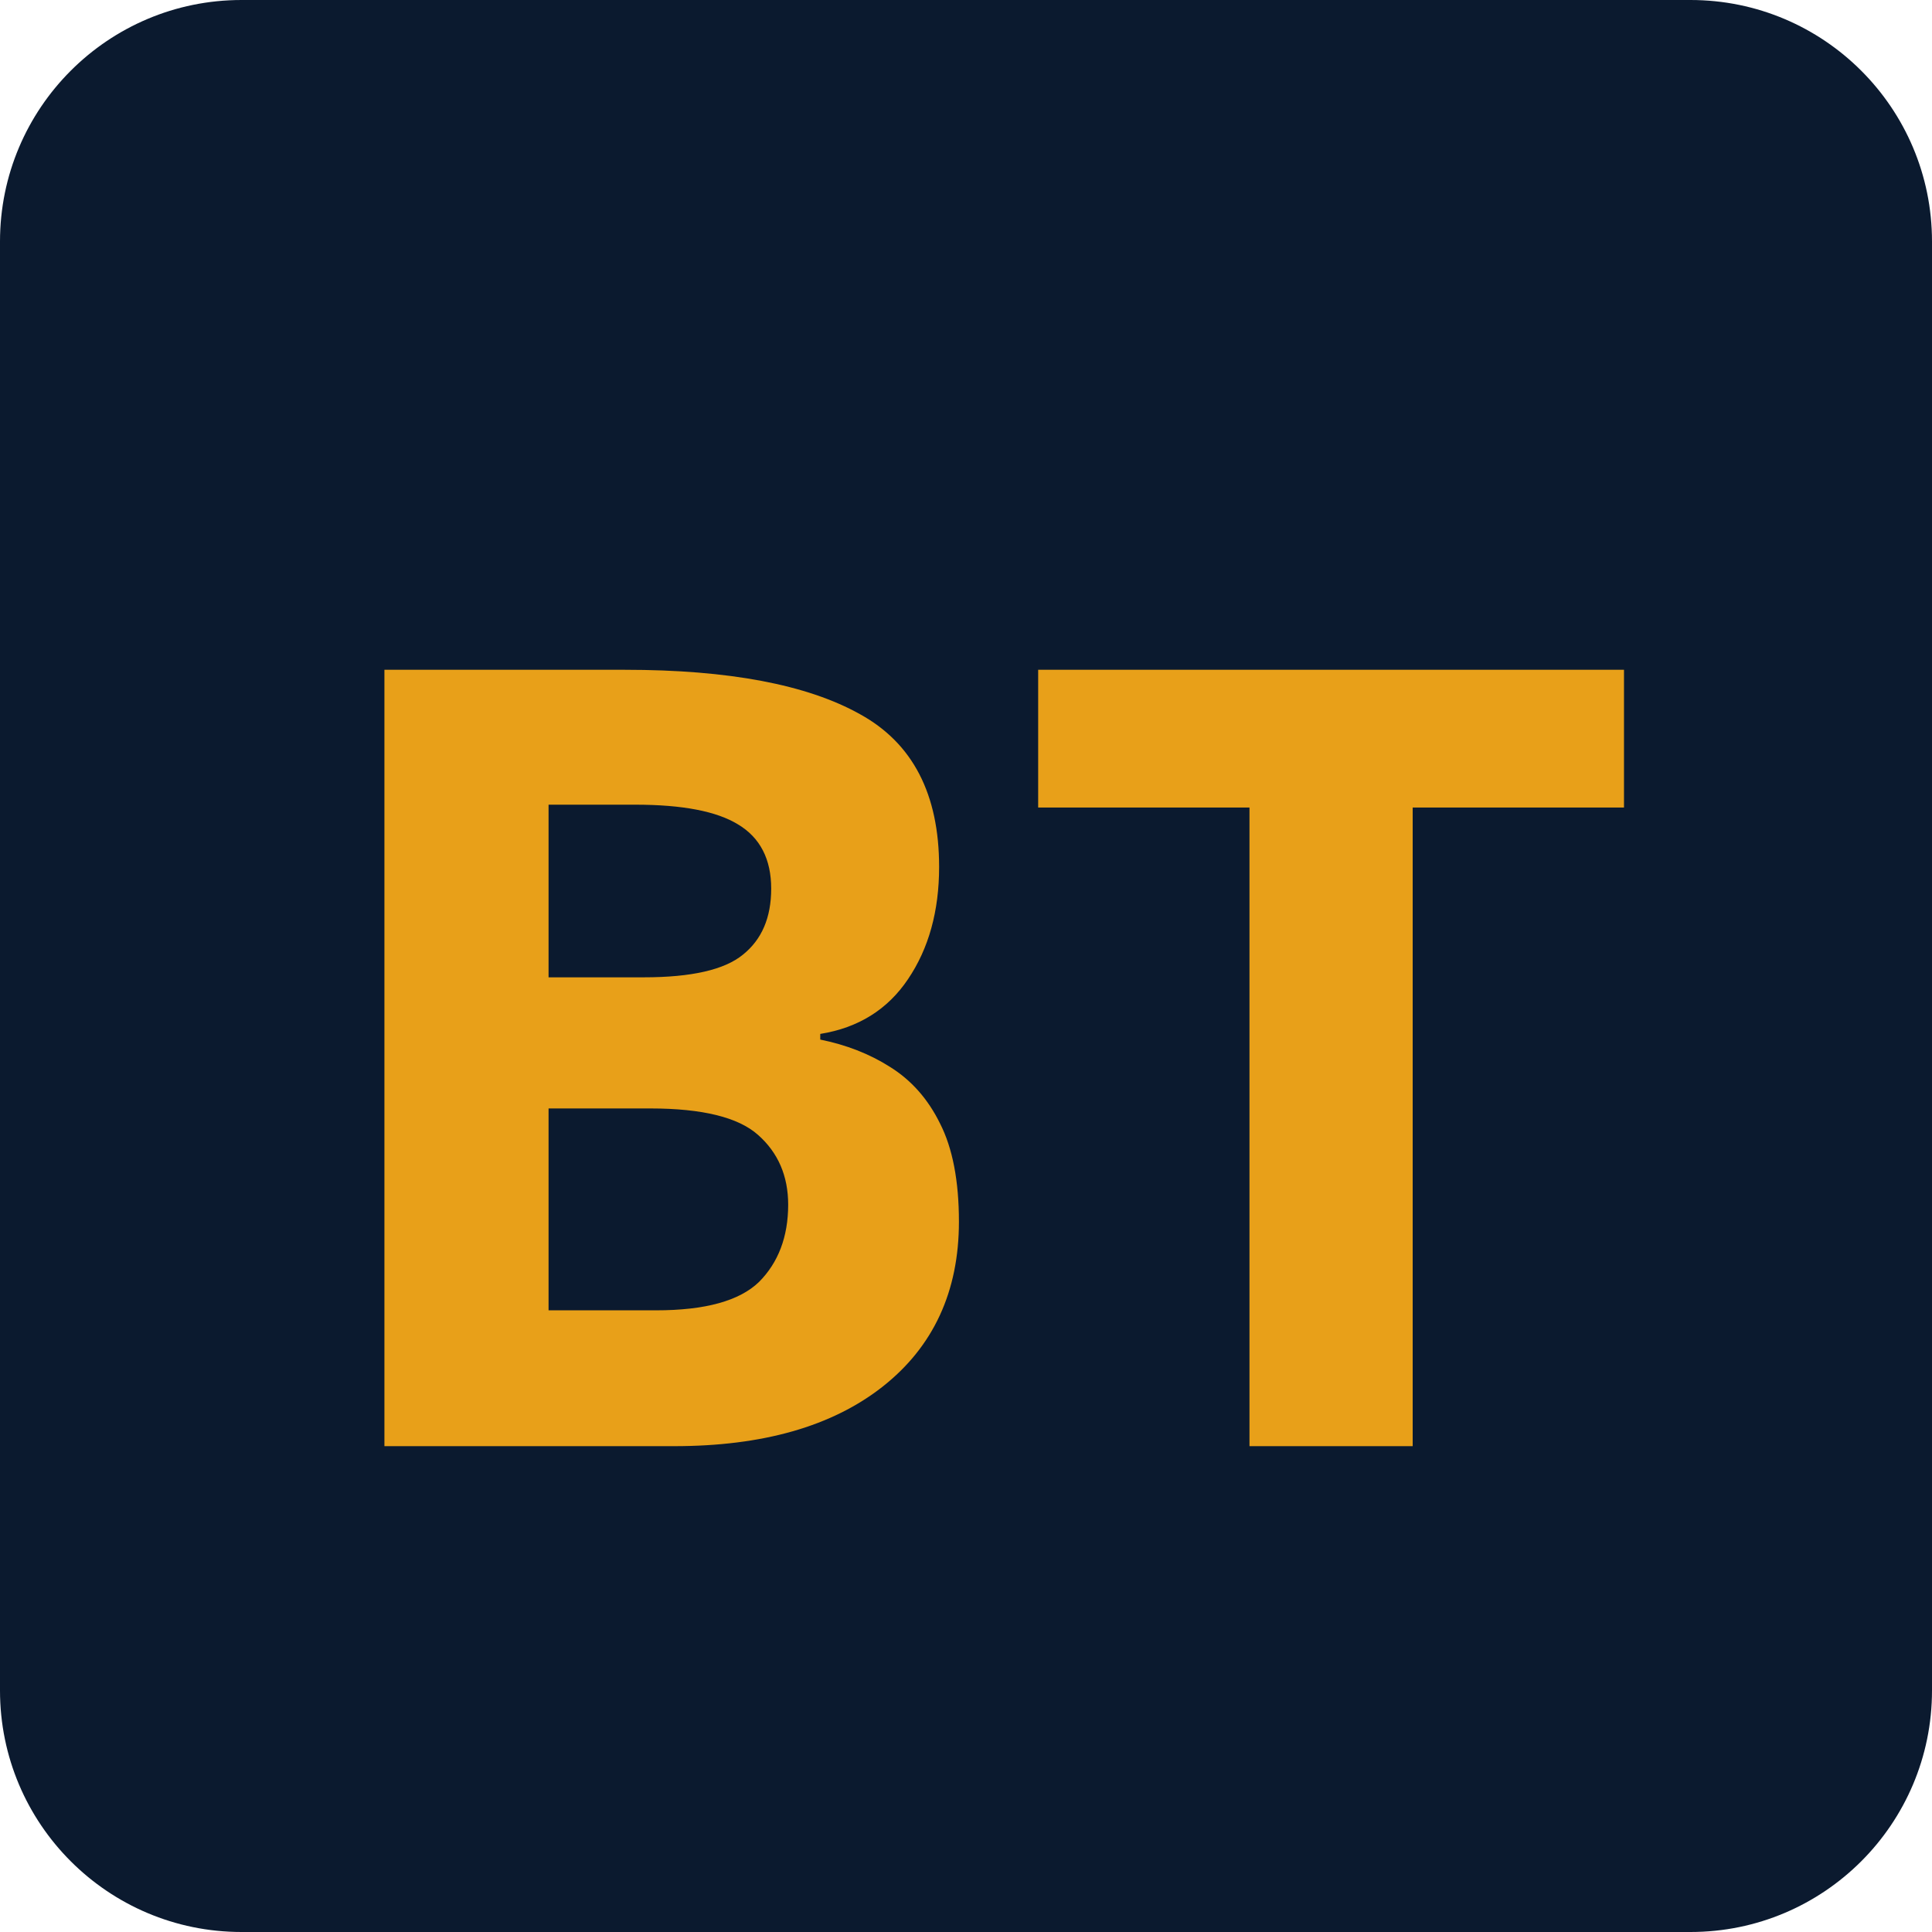
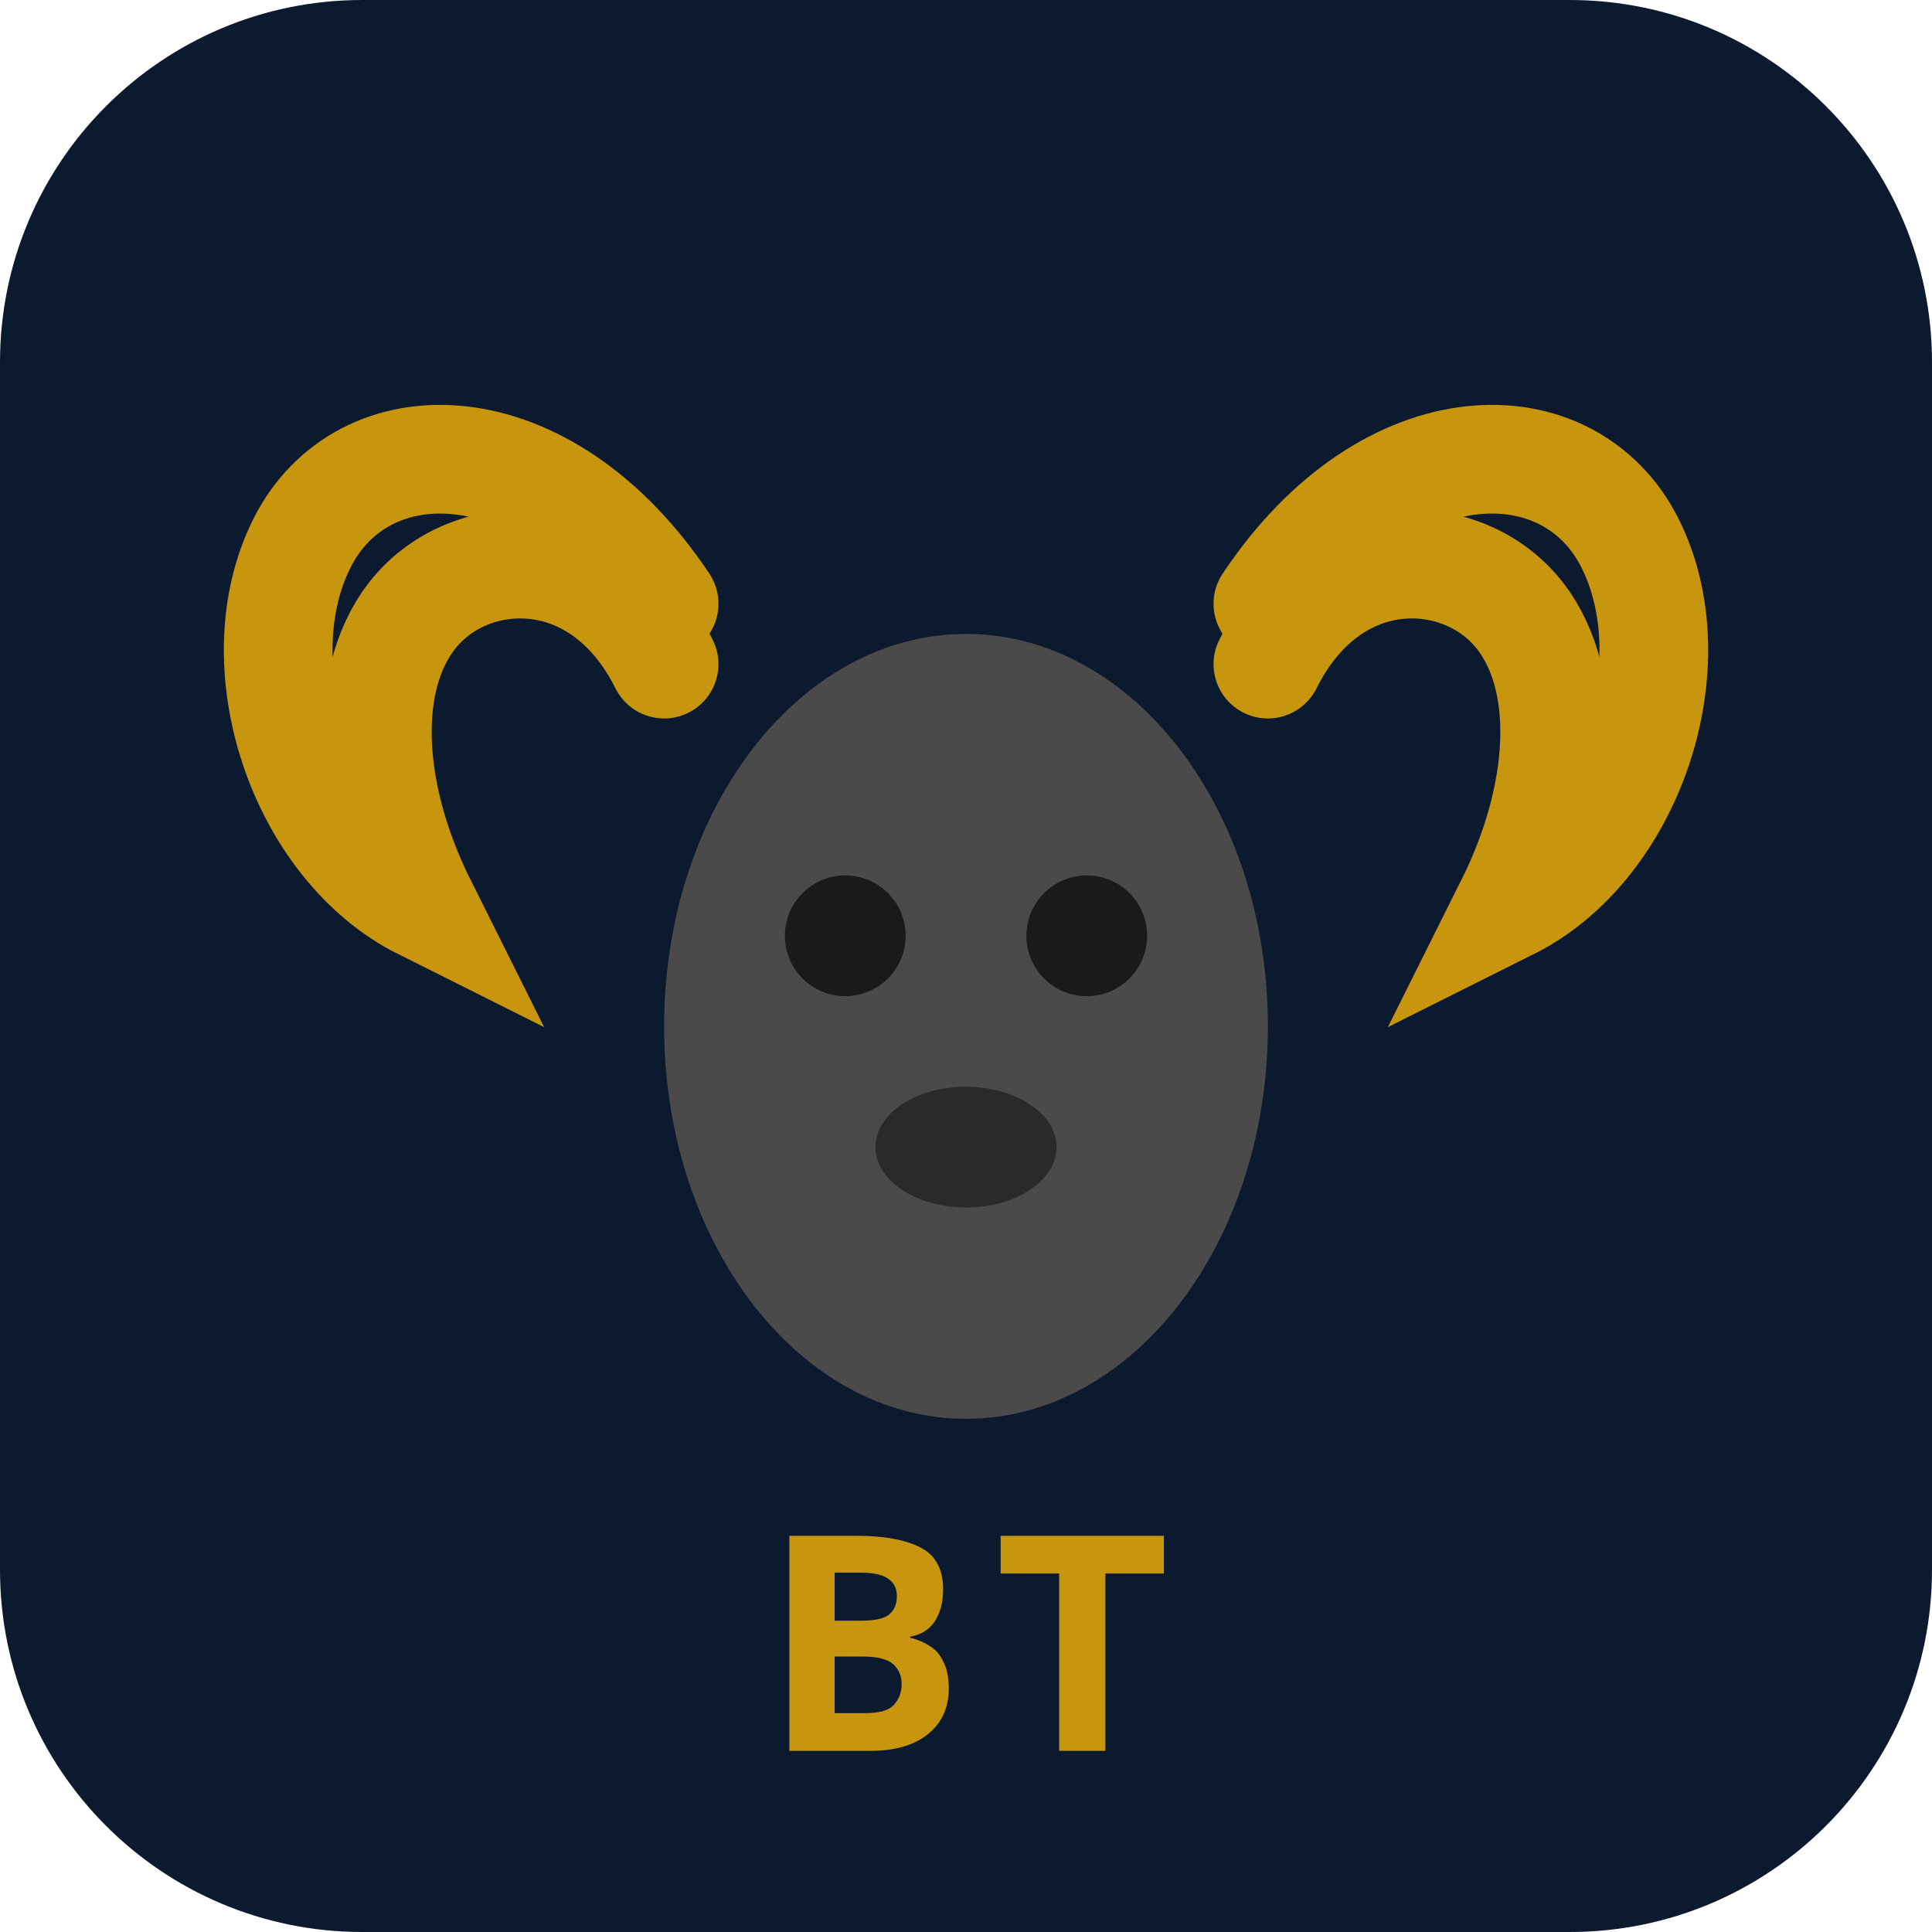
<svg xmlns="http://www.w3.org/2000/svg" viewBox="0 0 32 32">
-   <rect width="32" height="32" rx="4" fill="#0b1a2f" />
-   <text x="50%" y="55%" dominant-baseline="middle" text-anchor="middle" font-family="system-ui" font-weight="900" font-size="18" fill="#e8a019">BT</text>
+   <rect width="32" height="32" rx="6" fill="#0b1a2f" />
+   <path d="M11 10C9 7 6 7 5 9C4 11 5 14 7 15C6 13 6 11 7 10C8 9 10 9 11 11" stroke="#C8960E" stroke-width="1.8" fill="none" stroke-linecap="round" />
+   <path d="M21 10C23 7 26 7 27 9C28 11 27 14 25 15C26 13 26 11 25 10C24 9 22 9 21 11" stroke="#C8960E" stroke-width="1.8" fill="none" stroke-linecap="round" />
+   <ellipse cx="16" cy="17" rx="5" ry="6.5" fill="#4a4a4a" />
+   <circle cx="14" cy="15.5" r="1" fill="#1a1a1a" />
+   <circle cx="18" cy="15.5" r="1" fill="#1a1a1a" />
+   <ellipse cx="16" cy="19" rx="1.5" ry="1" fill="#2a2a2a" />
+   <text x="16" y="29" font-family="system-ui" font-weight="900" font-size="5" fill="#C8960E" text-anchor="middle" letter-spacing="0.5">BT</text>
</svg>
